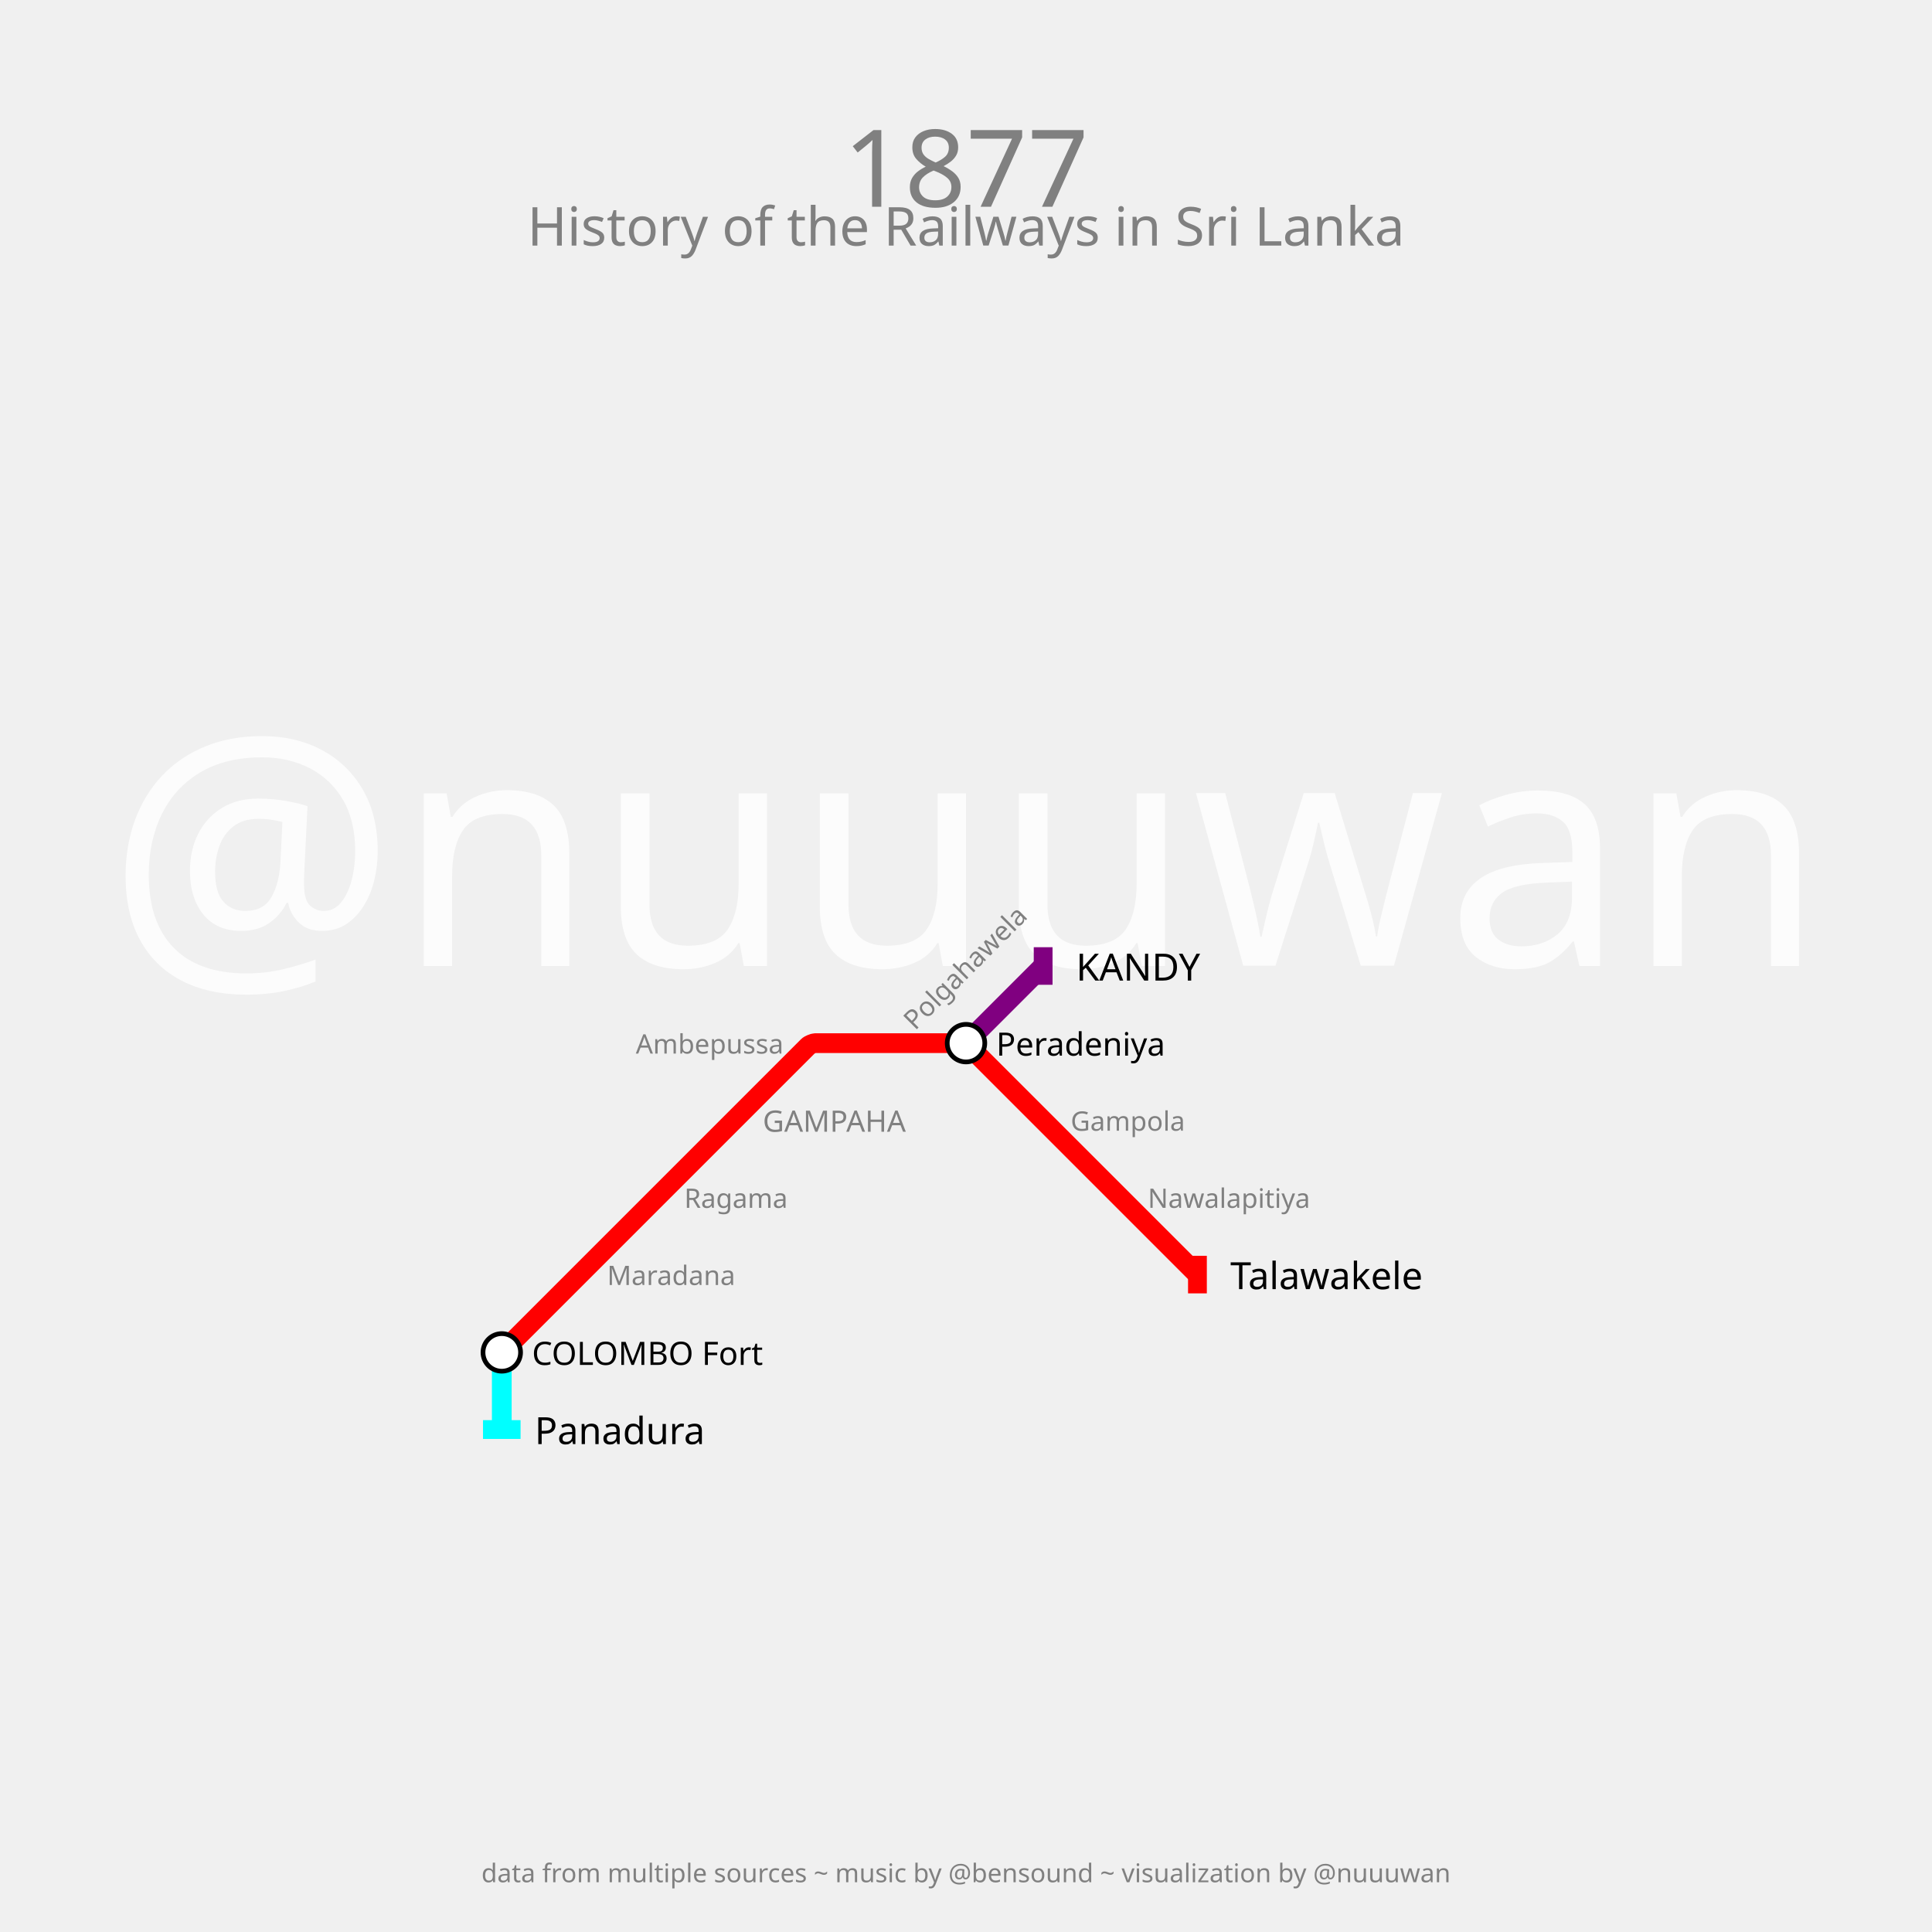
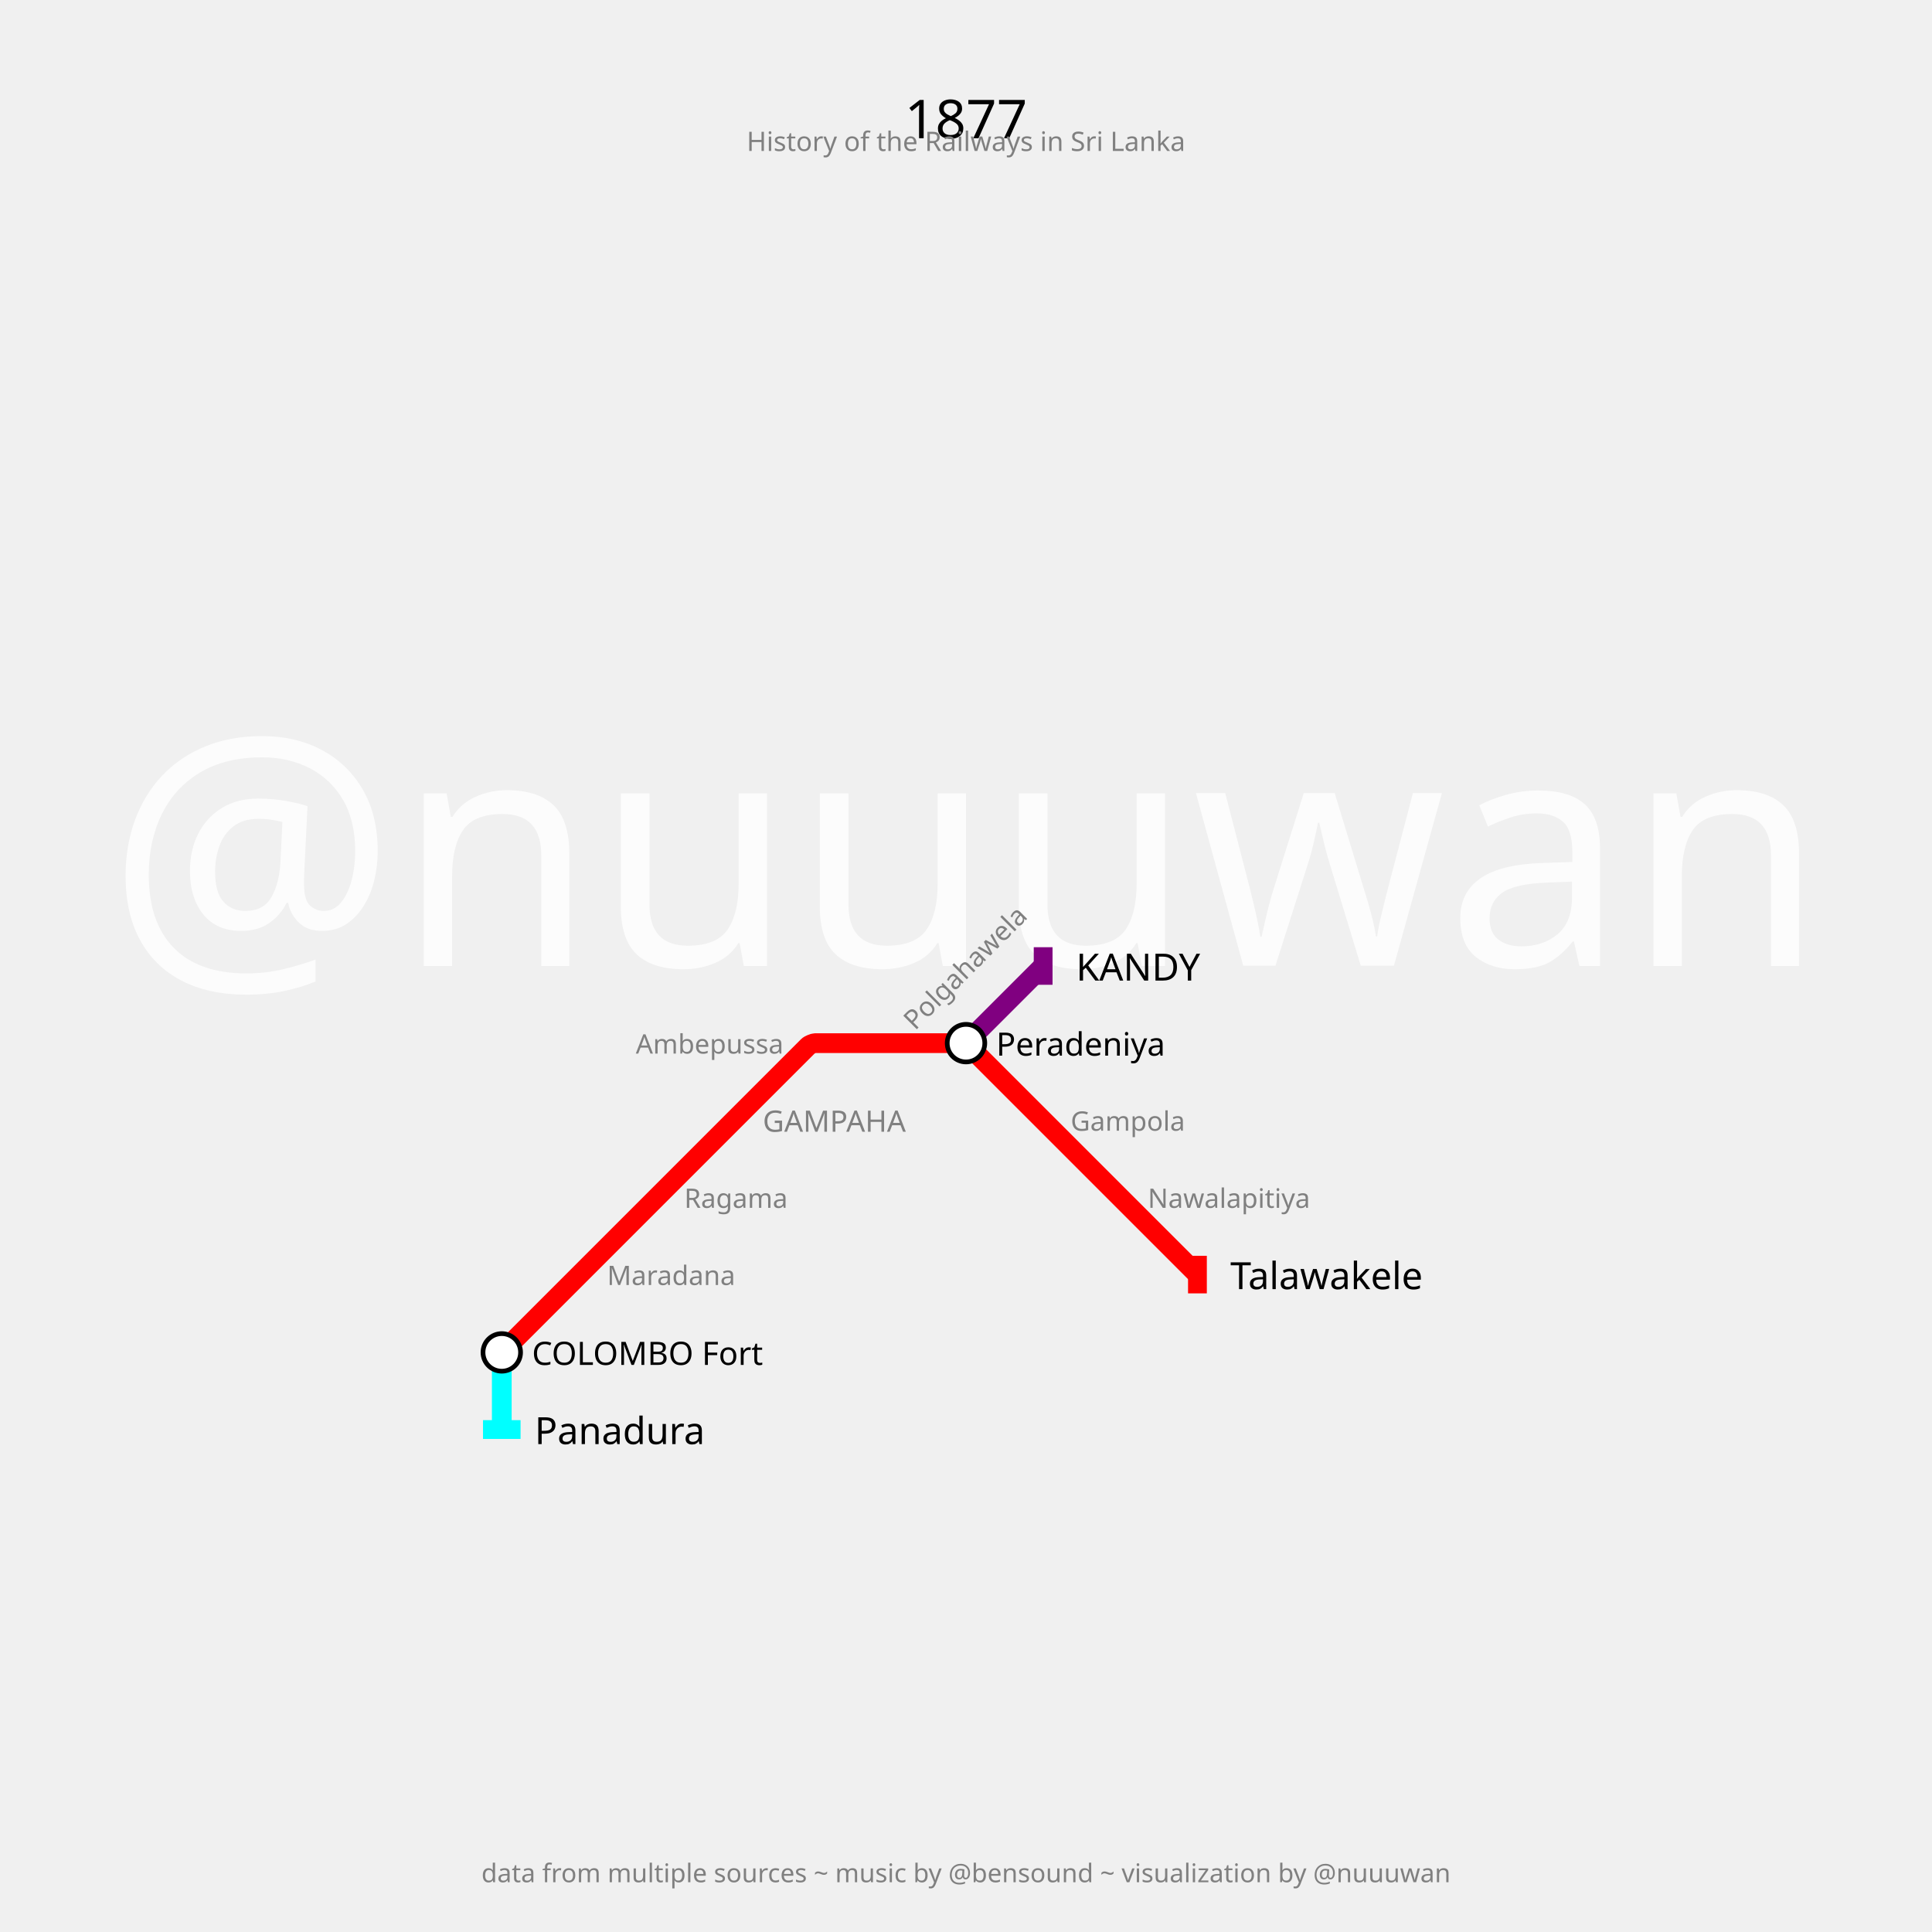
<svg xmlns="http://www.w3.org/2000/svg" width="2880" height="2880" padding="288">
  <text fill="#fcfcfc" stroke="none" font-size="480.0" font-family="p22" x="1440.0" y="1440.0" text-anchor="middle" dominant-baseline="center">@nuuuwan</text>
-   <text fill="gray" stroke="none" font-size="160" font-family="p22" x="1440.0" y="184.0" text-anchor="middle" dominant-baseline="hanging">1877</text>
-   <text fill="gray" stroke="none" font-size="80" font-family="p22" x="1440.0" y="304.0" text-anchor="middle" dominant-baseline="hanging">History of the Railways in Sri Lanka</text>
+   <text fill="black" stroke="none" font-size="80" font-family="p22" x="1440.0" y="144.0" text-anchor="middle" dominant-baseline="hanging">1877</text>
+   <text fill="gray" stroke="none" font-size="40" font-family="p22" x="1440.0" y="194.0" text-anchor="middle" dominant-baseline="hanging">History of the Railways in Sri Lanka</text>
  <text fill="gray" stroke="none" font-size="38.4" font-family="p22" x="1440.0" y="2776.0" text-anchor="middle" dominant-baseline="text-top">data from multiple sources ~ music by @bensound ~ visualization by @nuuuwan</text>
  <g>
    <path fill="none" stroke-width="29.4" stroke-opacity="1" d="M 748.0,2016.0 L 864.0,1900.0 L 979.0,1785.0 L 1094.0,1670.0 L 1204.934,1559.066 C 1206.289,1557.711 1212.833,1555.0 1214.75,1555.0 L 1324.0,1555.0 L 1434.2,1555.0 C 1436.133,1555.0 1442.734,1557.734 1444.101,1559.101 L 1555.0,1670.0 L 1670.0,1785.0 L 1785.0,1900.0" stroke="red" />
    <rect stroke="none" fill-opacity="1" x="1771" y="1872" width="28" height="56" fill="red" />
  </g>
  <g>
    <path fill="none" stroke-width="29.4" stroke-opacity="1" d="M 1440.0,1555.0 L 1555.0,1440.0" stroke="purple" />
    <rect stroke="none" fill-opacity="1" x="1541" y="1412" width="28" height="56" fill="purple" />
  </g>
  <g>
    <path fill="none" stroke-width="29.4" stroke-opacity="1" d="M 748.0,2016.0 L 748.0,2131.0" stroke="cyan" />
    <rect stroke="none" fill-opacity="1" x="720" y="2117" width="56" height="28" fill="cyan" />
  </g>
  <g>
    <text fill="black" stroke="none" font-size="56.0" font-family="p22" font-weight="100" text-anchor="start" dominant-baseline="central" x="1834.0" y="1900" transform="translate(1785,1900) rotate(0) translate(-1785,-1900)">Talawakele</text>
  </g>
  <g>
    <text fill="black" stroke="none" font-size="56.0" font-family="p22" font-weight="100" text-anchor="start" dominant-baseline="central" x="1604.0" y="1440" transform="translate(1555,1440) rotate(0) translate(-1555,-1440)">KANDY</text>
  </g>
  <g>
    <text fill="black" stroke="none" font-size="56.0" font-family="p22" font-weight="100" text-anchor="start" dominant-baseline="central" x="797.0" y="2131" transform="translate(748,2131) rotate(0) translate(-748,-2131)">Panadura</text>
  </g>
  <g>
    <circle r="28" fill="white" stroke="black" stroke-width="7.0" cx="748" cy="2016" />
    <text fill="black" stroke="none" font-size="48.0" font-family="p22" font-weight="100" text-anchor="start" dominant-baseline="central" x="793.0" y="2016" transform="translate(748,2016) rotate(0) translate(-748,-2016)">COLOMBO Fort</text>
  </g>
  <g>
    <circle r="28" fill="white" stroke="black" stroke-width="7.0" cx="1440" cy="1555" />
    <text fill="black" stroke="none" font-size="48.0" font-family="p22" font-weight="100" text-anchor="start" dominant-baseline="central" x="1485.0" y="1555" transform="translate(1440,1555) rotate(0) translate(-1440,-1555)">Peradeniya</text>
  </g>
  <g>
    <text fill="gray" stroke="none" font-size="44.0" font-family="p22" font-weight="100" text-anchor="start" dominant-baseline="central" x="1137.0" y="1670" transform="translate(1094,1670) rotate(0) translate(-1094,-1670)">GAMPAHA</text>
  </g>
  <g>
    <text fill="gray" stroke="none" font-size="40" font-family="p22" font-weight="100" text-anchor="start" dominant-baseline="central" x="905.0" y="1900" transform="translate(864,1900) rotate(0) translate(-864,-1900)">Maradana</text>
  </g>
  <g>
    <text fill="gray" stroke="none" font-size="40" font-family="p22" font-weight="100" text-anchor="start" dominant-baseline="central" x="1020.0" y="1785" transform="translate(979,1785) rotate(0) translate(-979,-1785)">Ragama</text>
  </g>
  <g>
    <text fill="gray" stroke="none" font-size="40" font-family="p22" font-weight="100" text-anchor="end" dominant-baseline="central" x="1168.0" y="1555" transform="translate(1209,1555) rotate(0) translate(-1209,-1555)">Ambepussa</text>
  </g>
  <g>
    <text fill="gray" stroke="none" font-size="40" font-family="p22" font-weight="100" text-anchor="start" dominant-baseline="central" x="1365.0" y="1555" transform="translate(1324,1555) rotate(-45) translate(-1324,-1555)">Polgahawela</text>
  </g>
  <g>
    <text fill="gray" stroke="none" font-size="40" font-family="p22" font-weight="100" text-anchor="start" dominant-baseline="central" x="1596.0" y="1670" transform="translate(1555,1670) rotate(0) translate(-1555,-1670)">Gampola</text>
  </g>
  <g>
    <text fill="gray" stroke="none" font-size="40" font-family="p22" font-weight="100" text-anchor="start" dominant-baseline="central" x="1711.0" y="1785" transform="translate(1670,1785) rotate(0) translate(-1670,-1785)">Nawalapitiya</text>
  </g>
</svg>
